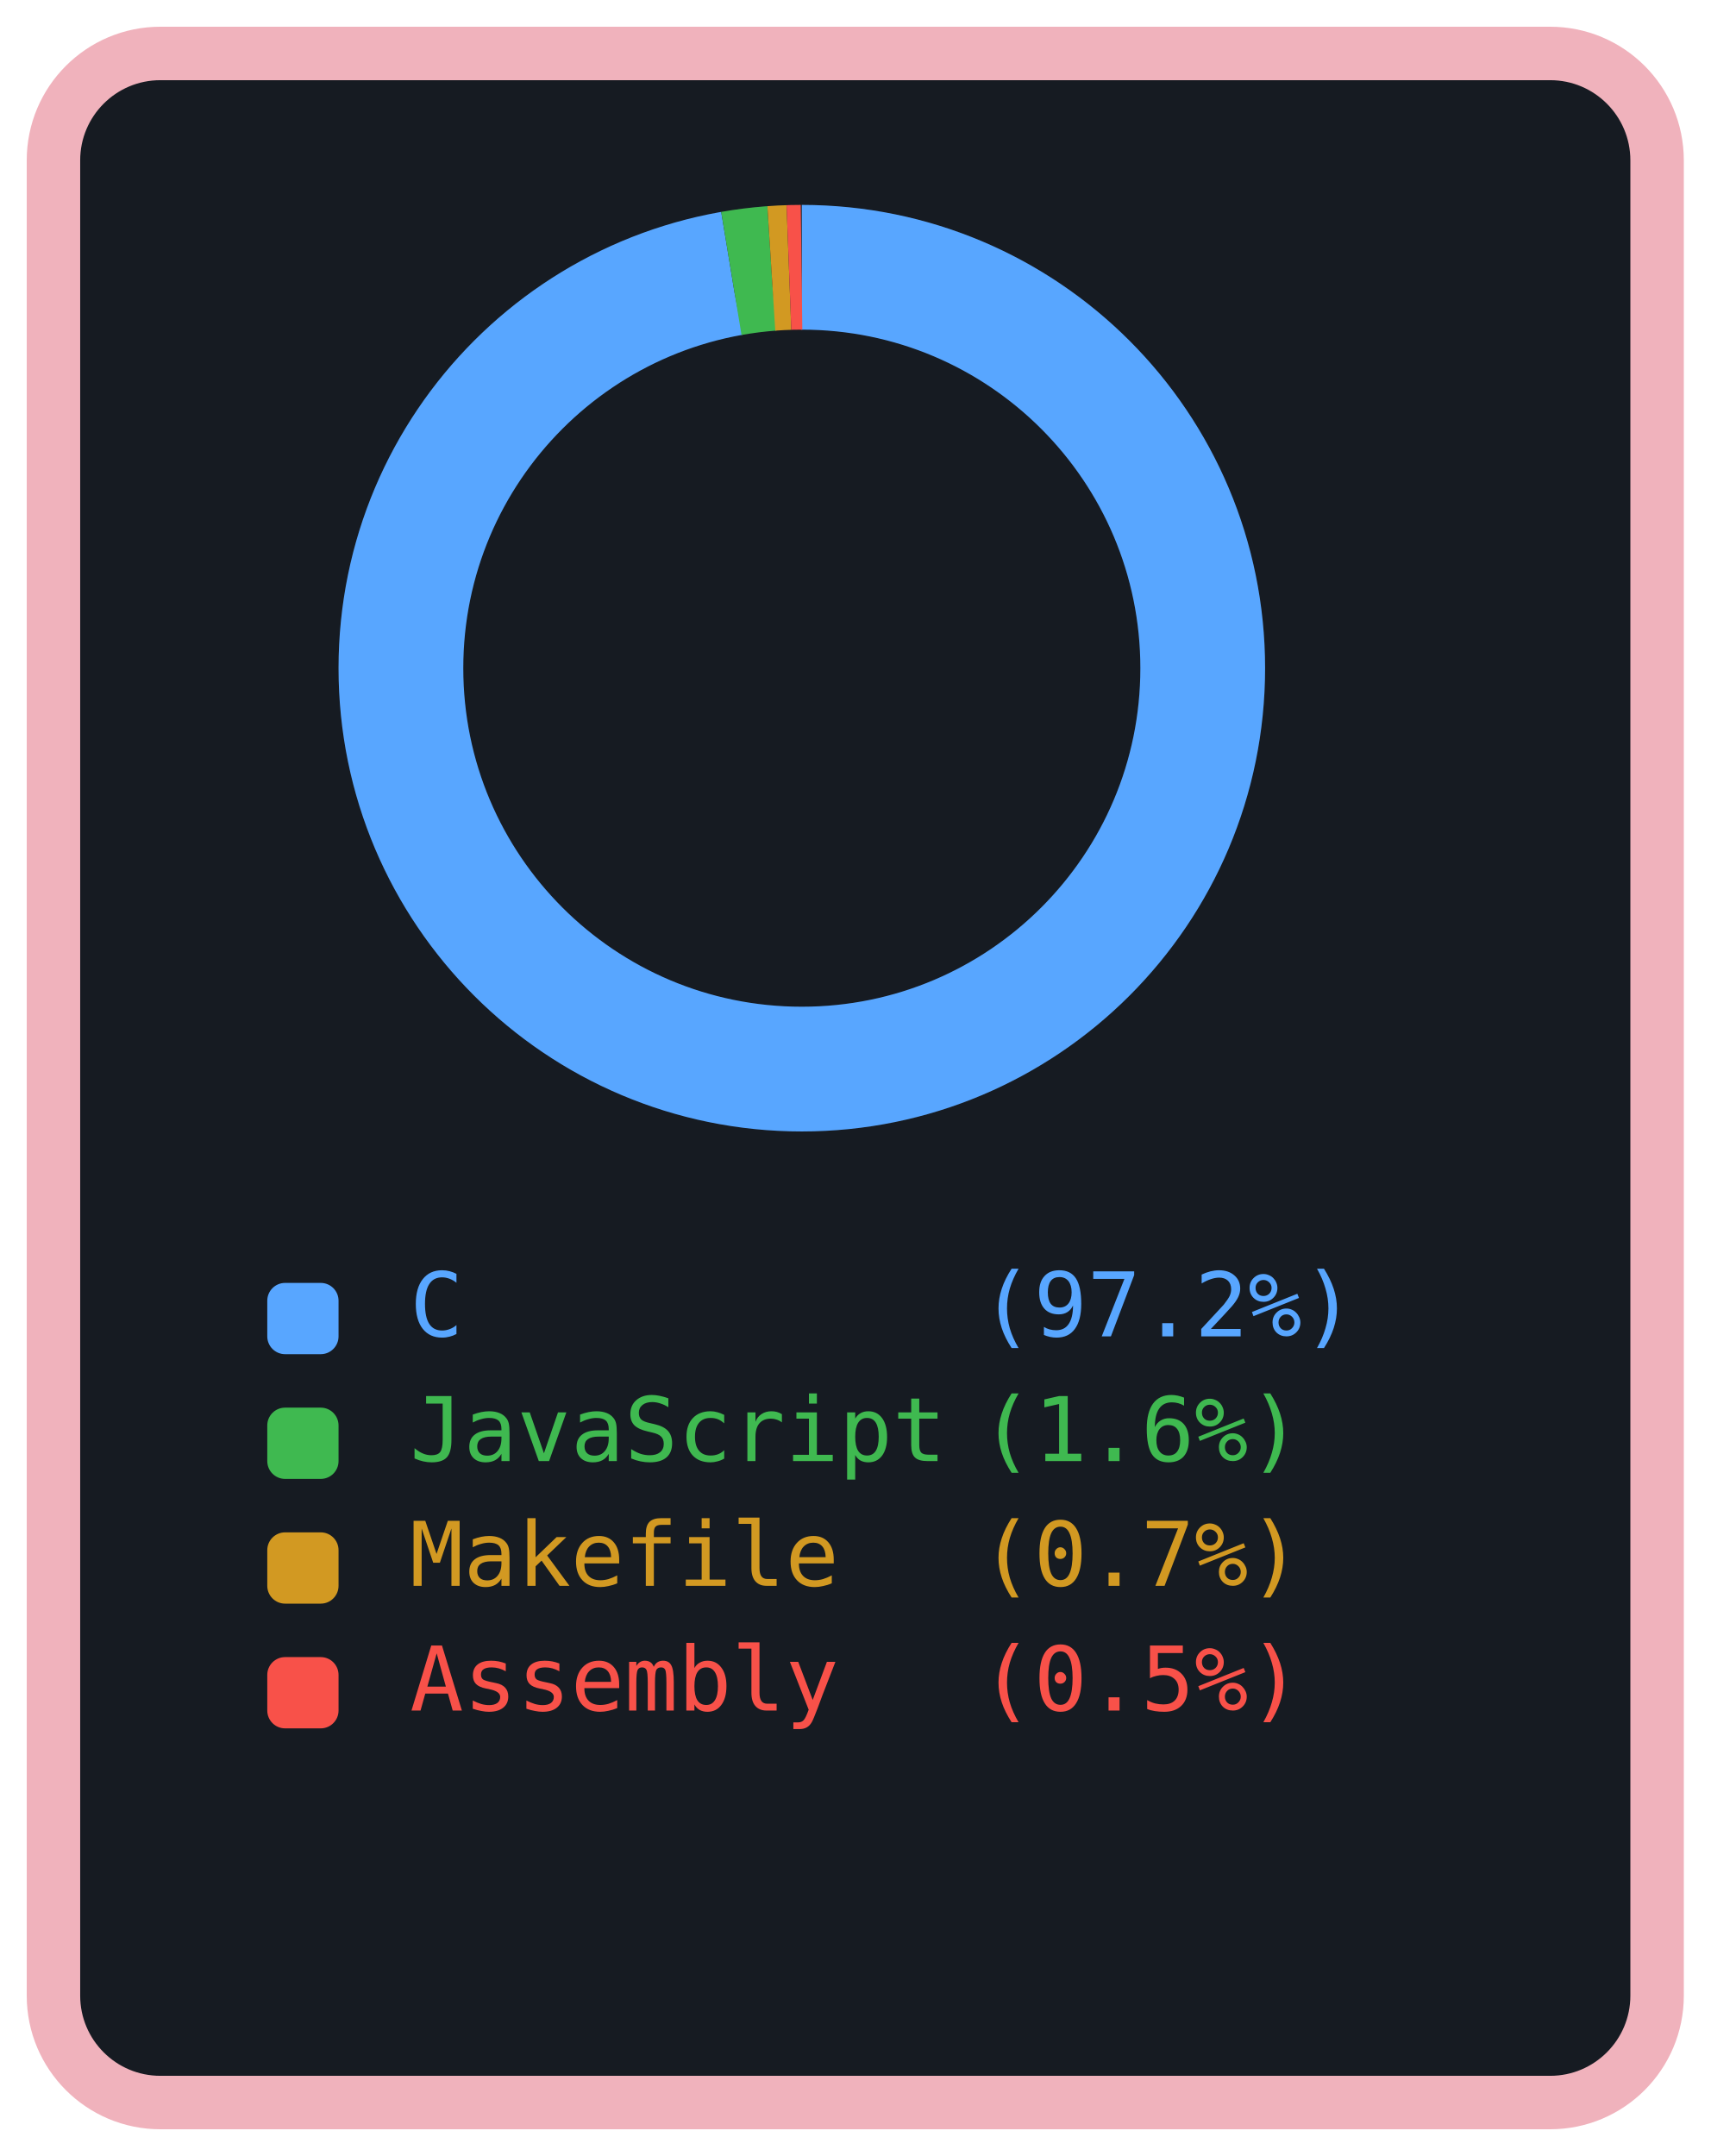
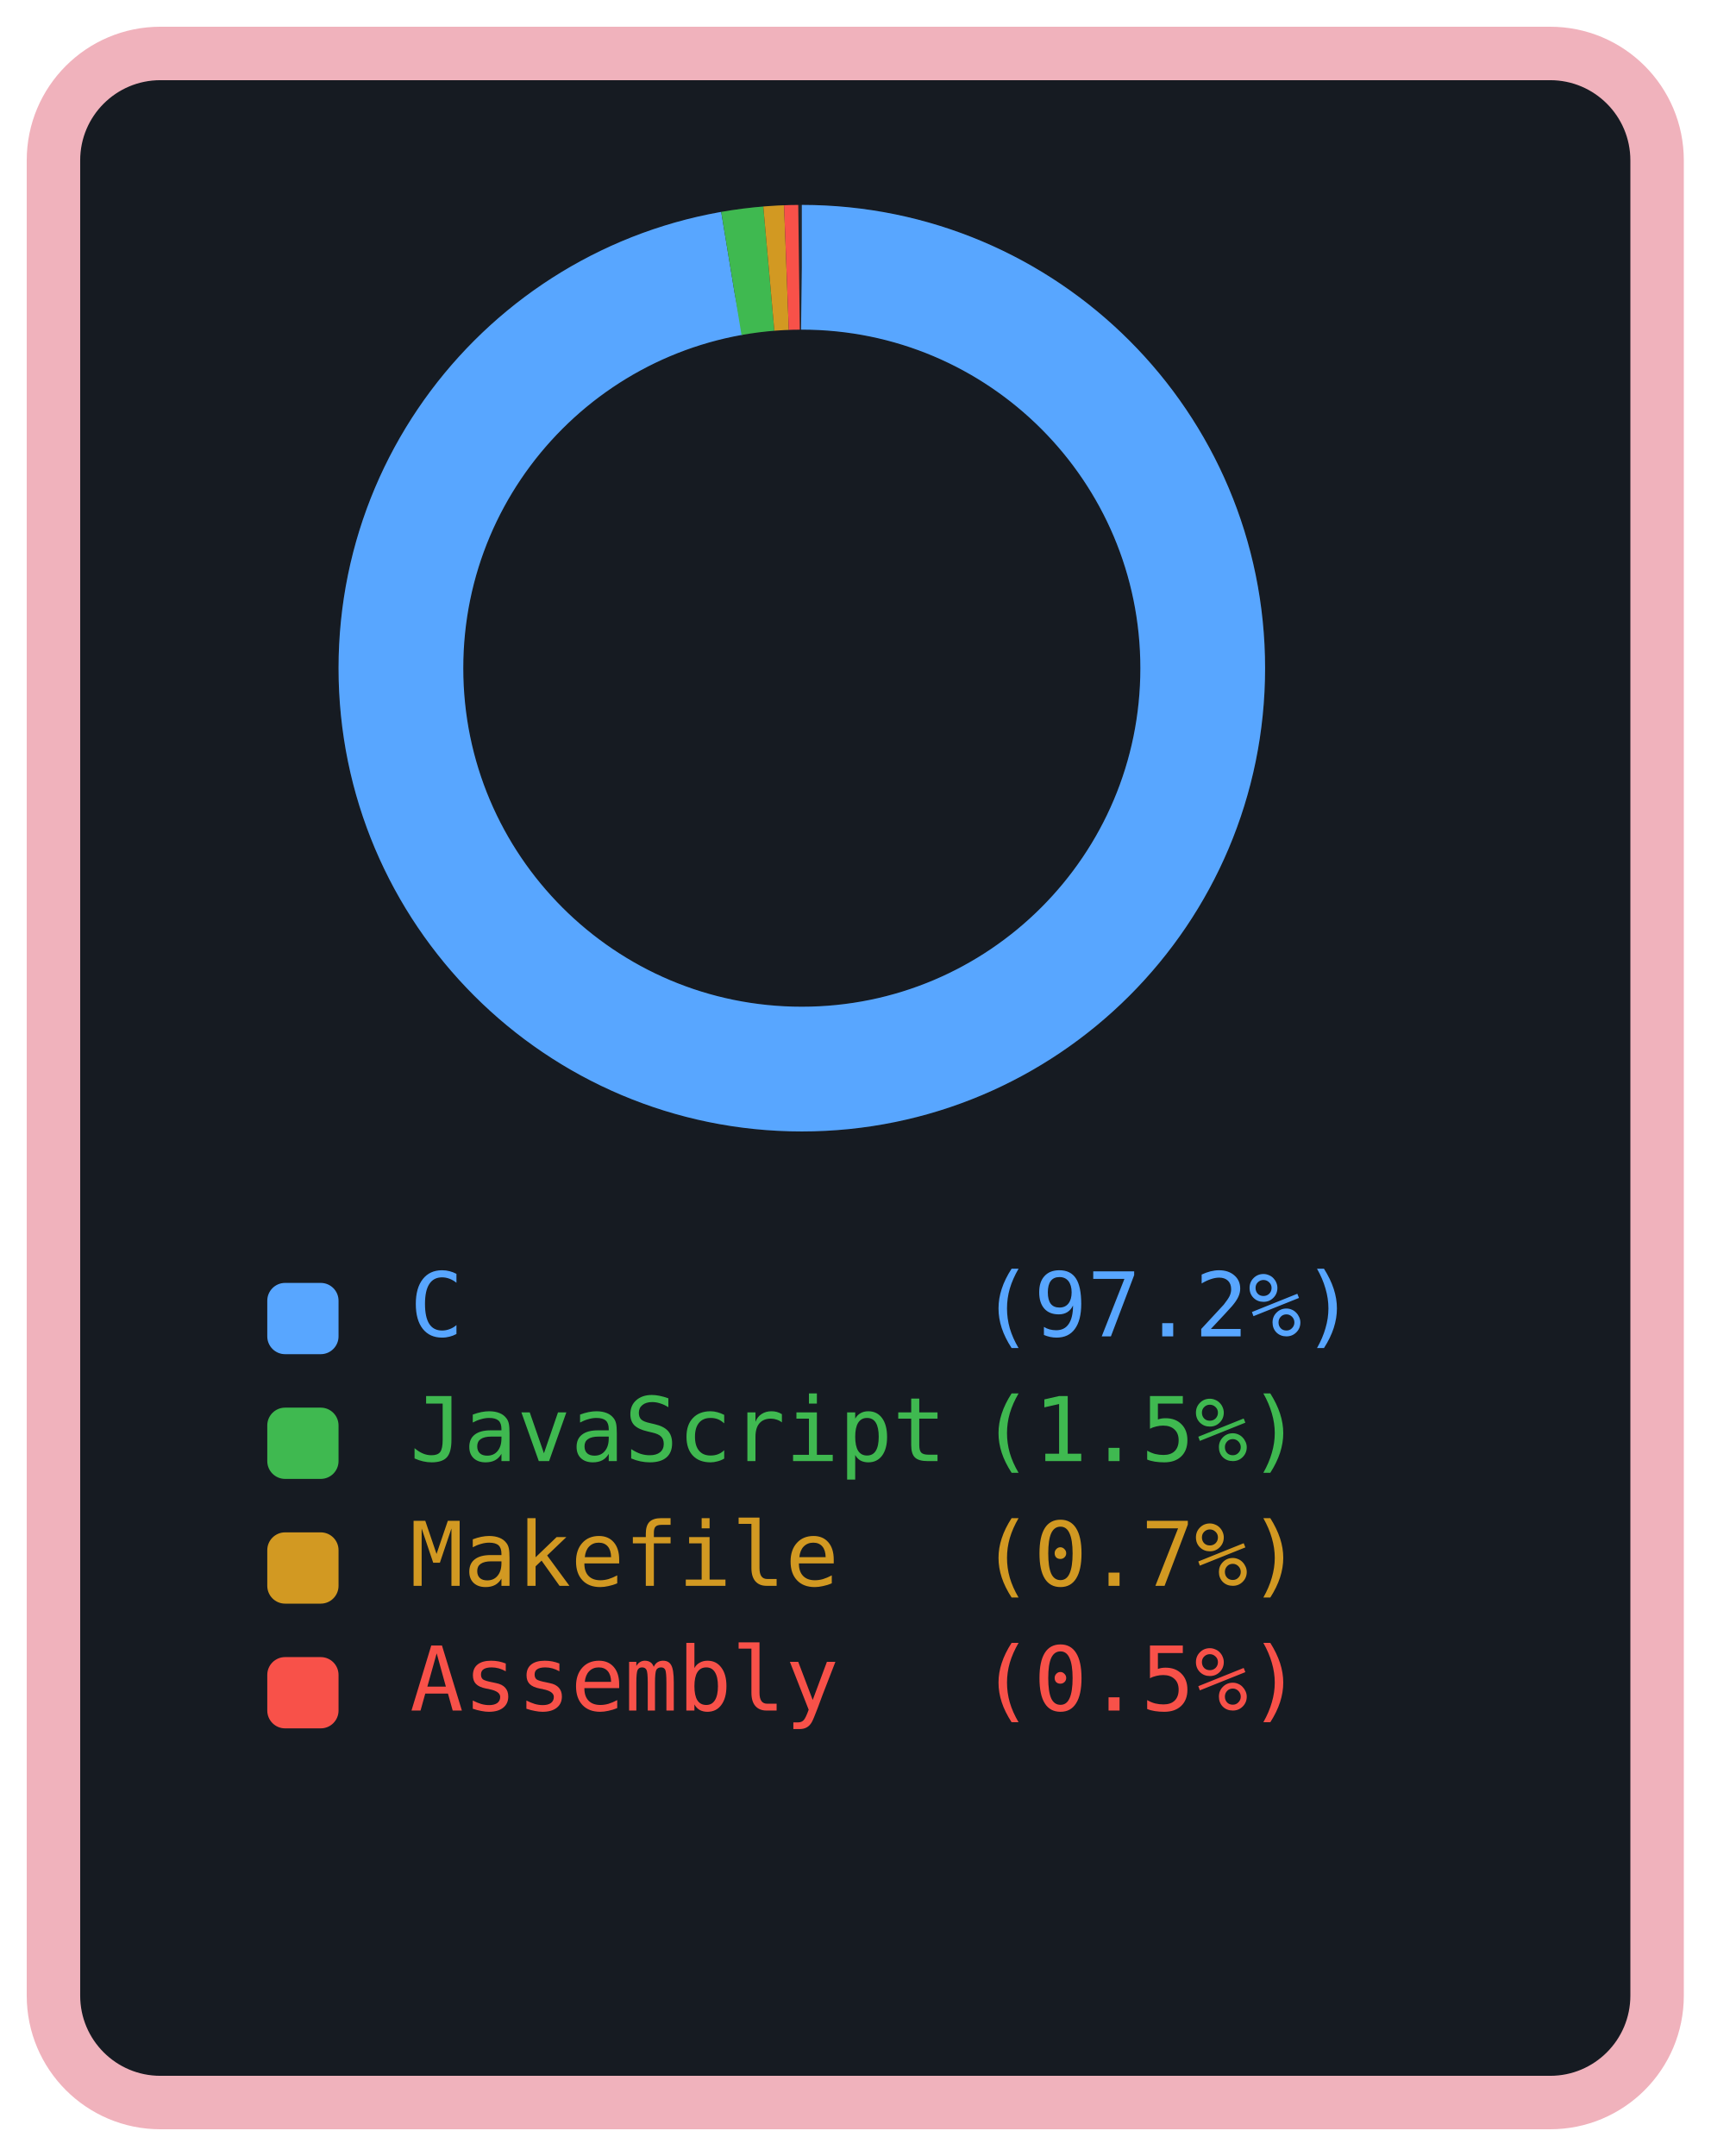
<svg xmlns="http://www.w3.org/2000/svg" width="192" height="242" viewBox="0 0 192 242">
  <style>
		.bg {
			fill: #161B22;
			stroke: #F0B2BC;
			stroke-width: 6;
			rx: 12px;
		}
		</style>
  <rect x="6" y="6" width="180" height="230" class="bg" />
  <g>
    <circle cx="90" cy="75" r="45" fill="none" stroke="#21262d" stroke-width="14" />
    <circle cx="90" cy="75" r="45" fill="none" stroke="#58a6ff" stroke-width="14" stroke-dasharray="274.827 282.743" stroke-dashoffset="0" transform="rotate(-90 90 75)" />
    <g>
      <rect x="30" y="144" width="8" height="8" rx="2" fill="#58a6ff" />
      <text x="46" y="150" font-family="monospace" font-size="10" fill="#58a6ff">C</text>
      <text x="110" y="150" font-family="monospace" font-size="10" fill="#58a6ff">(97.2%)</text>
    </g>
-     <circle cx="90" cy="75" r="45" fill="none" stroke="#3fb950" stroke-width="14" stroke-dasharray="4.524 282.743" stroke-dashoffset="-274.827" transform="rotate(-90 90 75)" />
+     <circle cx="90" cy="75" r="45" fill="none" stroke="#3fb950" stroke-width="14" stroke-dasharray="4.241 282.743" stroke-dashoffset="-274.827" transform="rotate(-90 90 75)" />
    <g>
      <rect x="30" y="158" width="8" height="8" rx="2" fill="#3fb950" />
      <text x="46" y="164" font-family="monospace" font-size="10" fill="#3fb950">JavaScript</text>
-       <text x="110" y="164" font-family="monospace" font-size="10" fill="#3fb950">(1.6%)</text>
+       <text x="110" y="164" font-family="monospace" font-size="10" fill="#3fb950">(1.5%)</text>
    </g>
-     <circle cx="90" cy="75" r="45" fill="none" stroke="#d29922" stroke-width="14" stroke-dasharray="1.979 282.743" stroke-dashoffset="-279.35" transform="rotate(-90 90 75)" />
+     <circle cx="90" cy="75" r="45" fill="none" stroke="#d29922" stroke-width="14" stroke-dasharray="1.979 282.743" stroke-dashoffset="-279.068" transform="rotate(-90 90 75)" />
    <g>
      <rect x="30" y="172" width="8" height="8" rx="2" fill="#d29922" />
      <text x="46" y="178" font-family="monospace" font-size="10" fill="#d29922">Makefile</text>
      <text x="110" y="178" font-family="monospace" font-size="10" fill="#d29922">(0.7%)</text>
    </g>
-     <circle cx="90" cy="75" r="45" fill="none" stroke="#f85149" stroke-width="14" stroke-dasharray="1.414 282.743" stroke-dashoffset="-281.33" transform="rotate(-90 90 75)" />
+     <circle cx="90" cy="75" r="45" fill="none" stroke="#f85149" stroke-width="14" stroke-dasharray="1.414 282.743" stroke-dashoffset="-281.047" transform="rotate(-90 90 75)" />
    <g>
      <rect x="30" y="186" width="8" height="8" rx="2" fill="#f85149" />
      <text x="46" y="192" font-family="monospace" font-size="10" fill="#f85149">Assembly</text>
      <text x="110" y="192" font-family="monospace" font-size="10" fill="#f85149">(0.5%)</text>
    </g>
  </g>
</svg>
